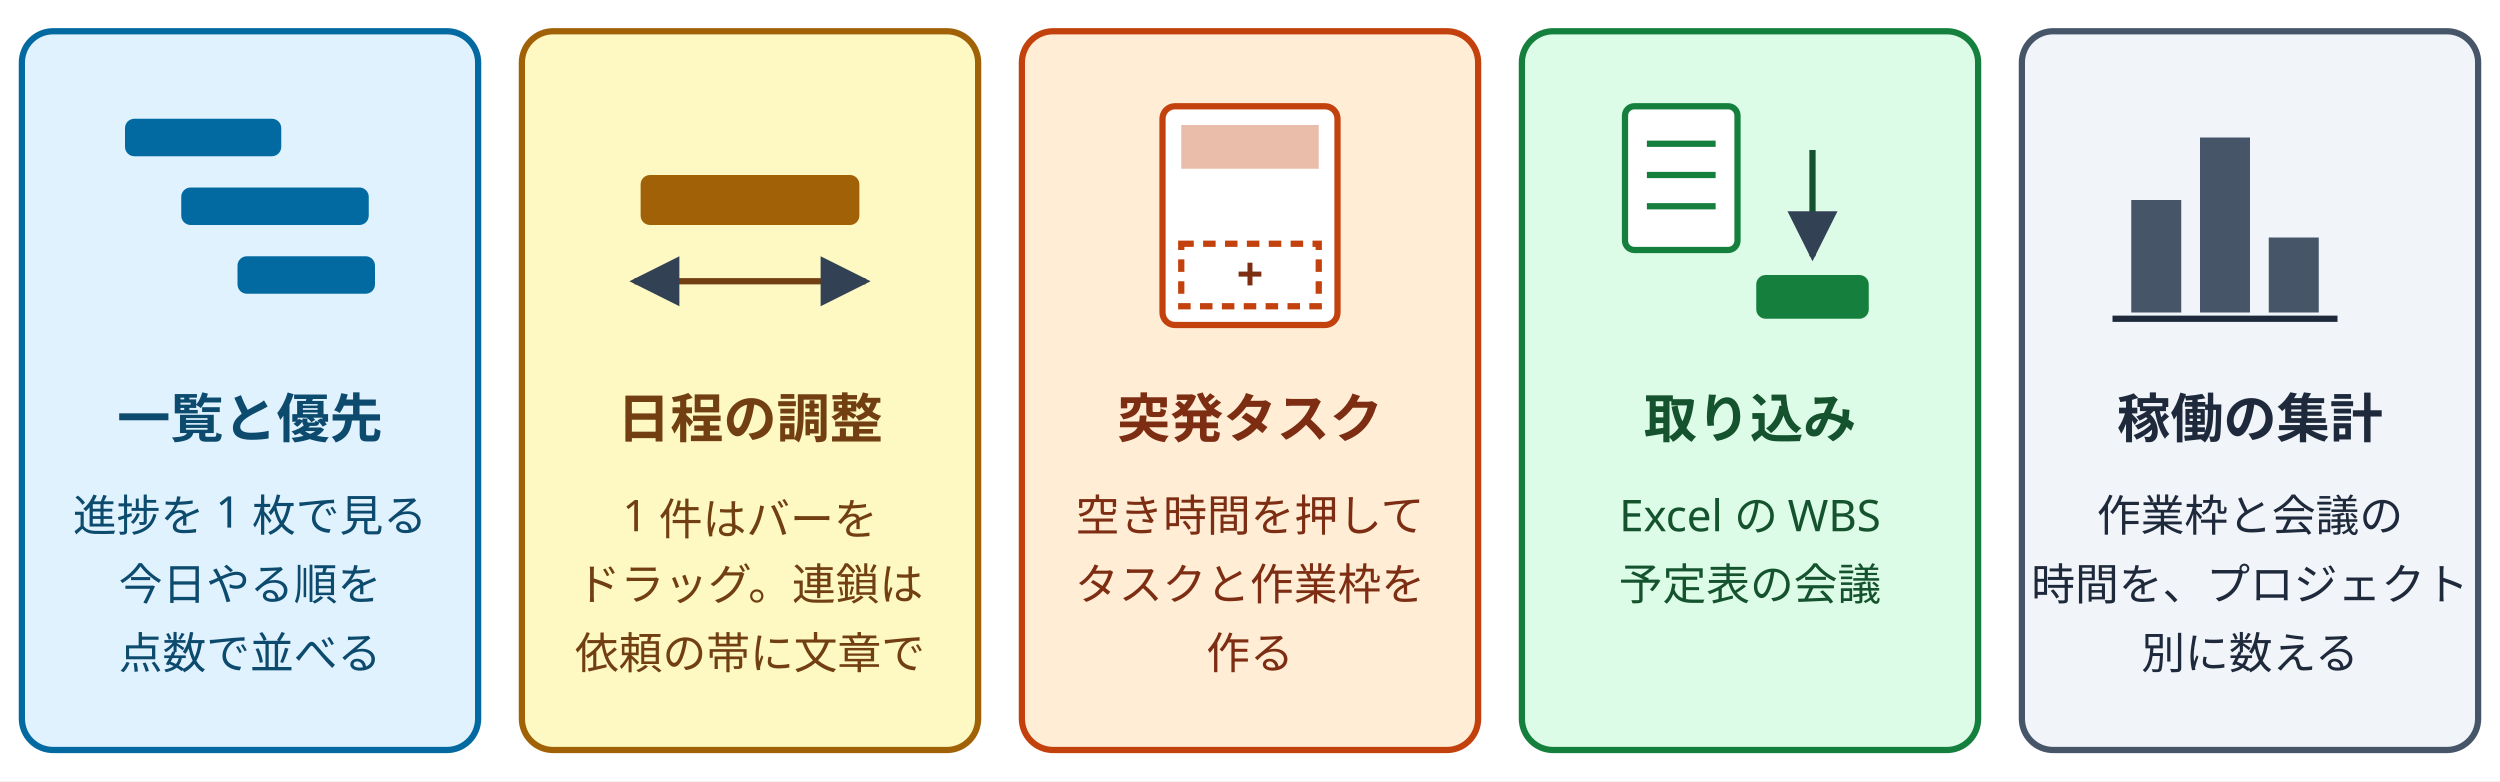
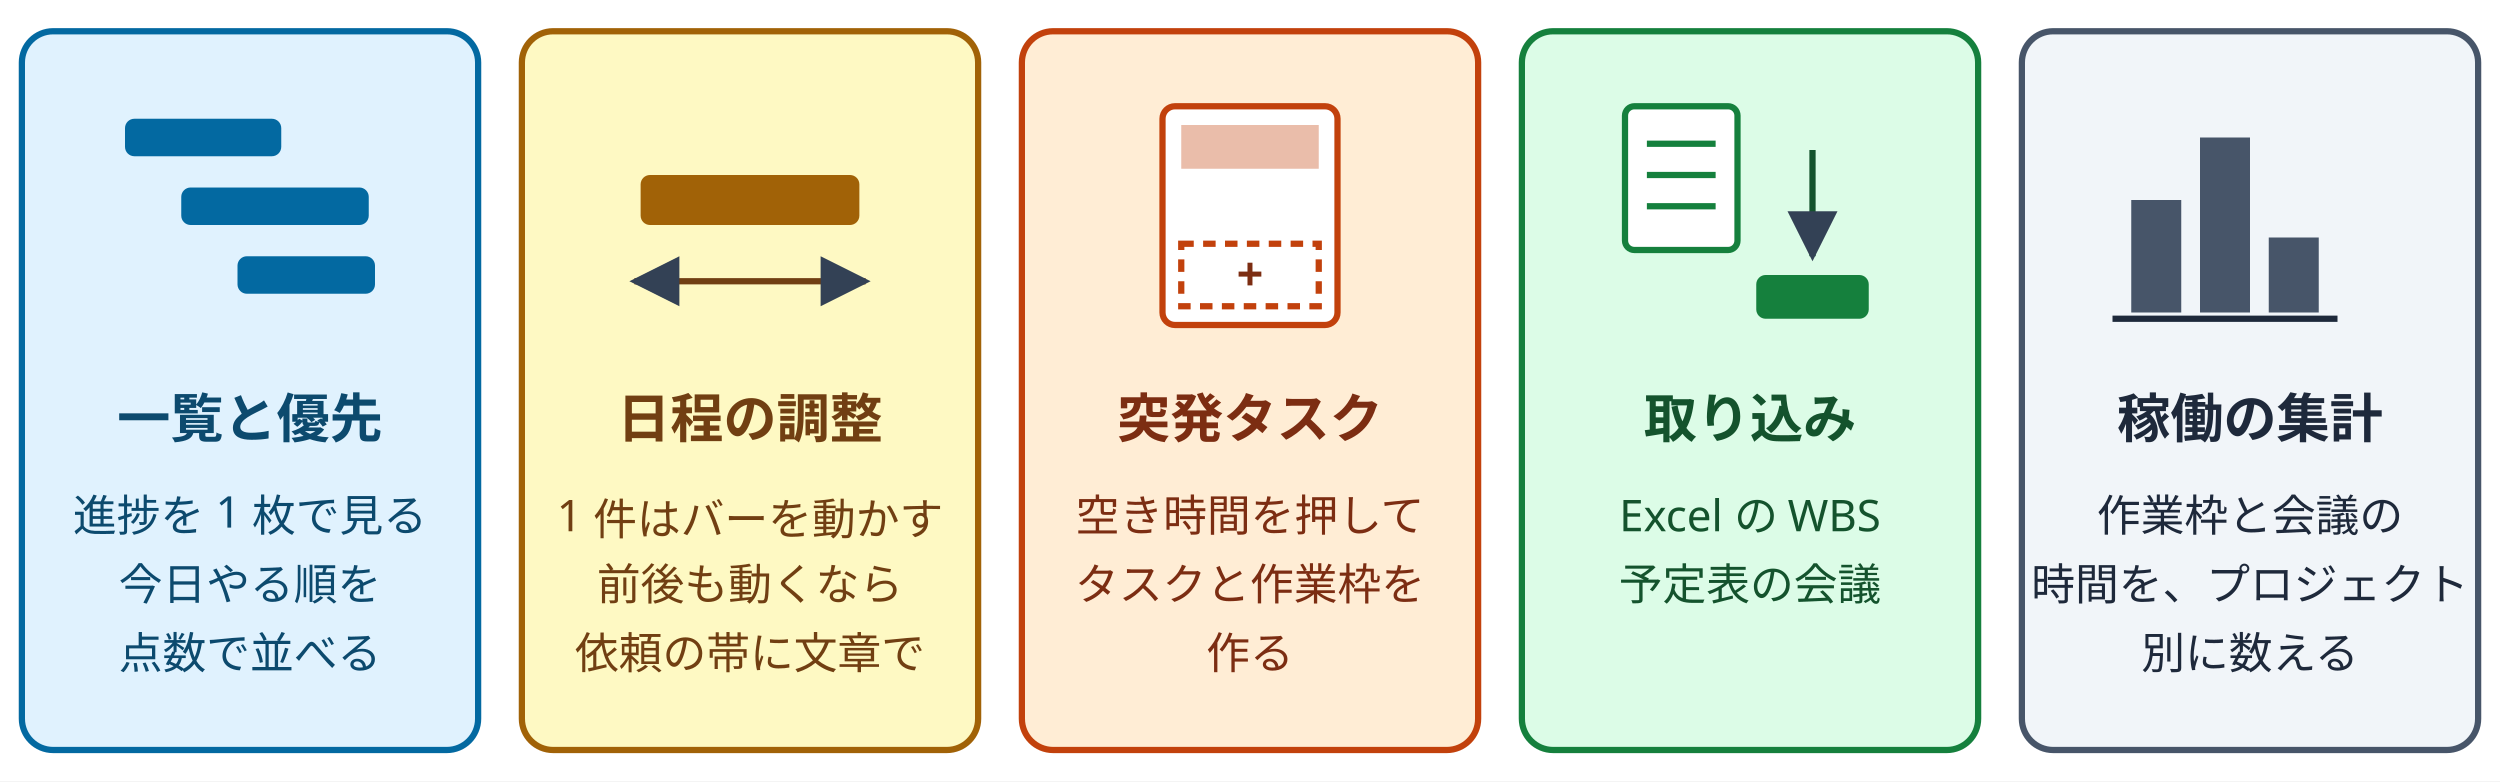
<svg xmlns="http://www.w3.org/2000/svg" viewBox="0 0 800 250" font-family="'Yu Gothic','Meiryo','Hiragino Sans',sans-serif" role="img" aria-labelledby="t d">
  <defs>
    <marker id="a" viewBox="0 0 10 10" refX="9" refY="5" markerWidth="8" markerHeight="8" orient="auto-start-reverse">
      <path d="M0,0 L10,5 L0,10 z" fill="#334155" />
    </marker>
  </defs>
  <rect width="800" height="250" fill="#ffffff" />
  <rect x="7" y="10" width="146" height="230" rx="10" fill="#e0f2fe" stroke="#0369a1" stroke-width="2" />
  <rect x="40" y="38" width="50" height="12" rx="3" fill="#0369a1" />
  <rect x="58" y="60" width="60" height="12" rx="3" fill="#0369a1" />
  <rect x="76" y="82" width="44" height="12" rx="3" fill="#0369a1" />
  <text x="80" y="140" text-anchor="middle" font-size="17" font-weight="bold" fill="#0c4a6e">一覧と優先</text>
  <text x="80" y="170" text-anchor="middle" font-size="14" fill="#0c4a6e">進捗を 1 枚で見る</text>
  <text x="80" y="192" text-anchor="middle" font-size="14" fill="#0c4a6e">今日やる順を</text>
  <text x="80" y="214" text-anchor="middle" font-size="14" fill="#0c4a6e">点数で並べる</text>
  <rect x="167" y="10" width="146" height="230" rx="10" fill="#fef9c3" stroke="#a16207" stroke-width="2" />
  <rect x="205" y="56" width="70" height="16" rx="3" fill="#a16207" />
  <line x1="203" y1="90" x2="277" y2="90" stroke="#713f12" stroke-width="2" marker-start="url(#a)" marker-end="url(#a)" />
  <text x="240" y="140" text-anchor="middle" font-size="17" font-weight="bold" fill="#713f12">日程の調整</text>
-   <text x="240" y="170" text-anchor="middle" font-size="14" fill="#713f12">1 件はバーを</text>
-   <text x="240" y="192" text-anchor="middle" font-size="14" fill="#713f12">ドラッグ。連鎖は</text>
+   <text x="240" y="170" text-anchor="middle" font-size="14" fill="#713f12">1 件はバーを動かす</text>
+   <text x="240" y="192" text-anchor="middle" font-size="14" fill="#713f12">前後も動くなら</text>
  <text x="240" y="214" text-anchor="middle" font-size="14" fill="#713f12">依頼の帯に文章で</text>
  <rect x="327" y="10" width="146" height="230" rx="10" fill="#ffedd5" stroke="#c2410c" stroke-width="2" />
  <rect x="372" y="34" width="56" height="70" rx="4" fill="#ffffff" stroke="#c2410c" stroke-width="2" />
  <rect x="378" y="40" width="44" height="14" fill="#c2410c" opacity="0.35" />
  <rect x="378" y="78" width="44" height="20" fill="#ffffff" stroke="#c2410c" stroke-width="2" stroke-dasharray="4 3" />
  <text x="400" y="93" text-anchor="middle" font-size="15" font-weight="bold" fill="#7c2d12">+</text>
  <text x="400" y="140" text-anchor="middle" font-size="17" font-weight="bold" fill="#7c2d12">突発タスク</text>
  <text x="400" y="170" text-anchor="middle" font-size="14" fill="#7c2d12">空き時間を押して</text>
  <text x="400" y="192" text-anchor="middle" font-size="14" fill="#7c2d12">タスクと作業枠を</text>
  <text x="400" y="214" text-anchor="middle" font-size="14" fill="#7c2d12">作る</text>
  <rect x="487" y="10" width="146" height="230" rx="10" fill="#dcfce7" stroke="#15803d" stroke-width="2" />
  <rect x="520" y="34" width="36" height="46" rx="3" fill="#ffffff" stroke="#15803d" stroke-width="2" />
  <line x1="527" y1="46" x2="549" y2="46" stroke="#15803d" stroke-width="2" />
  <line x1="527" y1="56" x2="549" y2="56" stroke="#15803d" stroke-width="2" />
  <line x1="527" y1="66" x2="549" y2="66" stroke="#15803d" stroke-width="2" />
  <line x1="580" y1="48" x2="580" y2="82" stroke="#14532d" stroke-width="2" marker-end="url(#a)" />
  <rect x="562" y="88" width="36" height="14" rx="3" fill="#15803d" />
  <text x="560" y="140" text-anchor="middle" font-size="17" font-weight="bold" fill="#14532d">取り込み</text>
  <text x="560" y="170" text-anchor="middle" font-size="14" fill="#14532d">Excel の WBS</text>
  <text x="560" y="192" text-anchor="middle" font-size="14" fill="#14532d">予定表の会議</text>
  <rect x="647" y="10" width="146" height="230" rx="10" fill="#f1f5f9" stroke="#475569" stroke-width="2" />
  <rect x="682" y="64" width="16" height="36" fill="#475569" />
  <rect x="704" y="44" width="16" height="56" fill="#475569" />
  <rect x="726" y="76" width="16" height="24" fill="#475569" />
  <line x1="676" y1="102" x2="748" y2="102" stroke="#1e293b" stroke-width="2" />
  <text x="720" y="140" text-anchor="middle" font-size="17" font-weight="bold" fill="#1e293b">稼働の集計</text>
  <text x="720" y="170" text-anchor="middle" font-size="14" fill="#1e293b">作業枠と会議の</text>
  <text x="720" y="192" text-anchor="middle" font-size="14" fill="#1e293b">時間を、プロジェクト</text>
  <text x="720" y="214" text-anchor="middle" font-size="14" fill="#1e293b">別に数える</text>
</svg>
